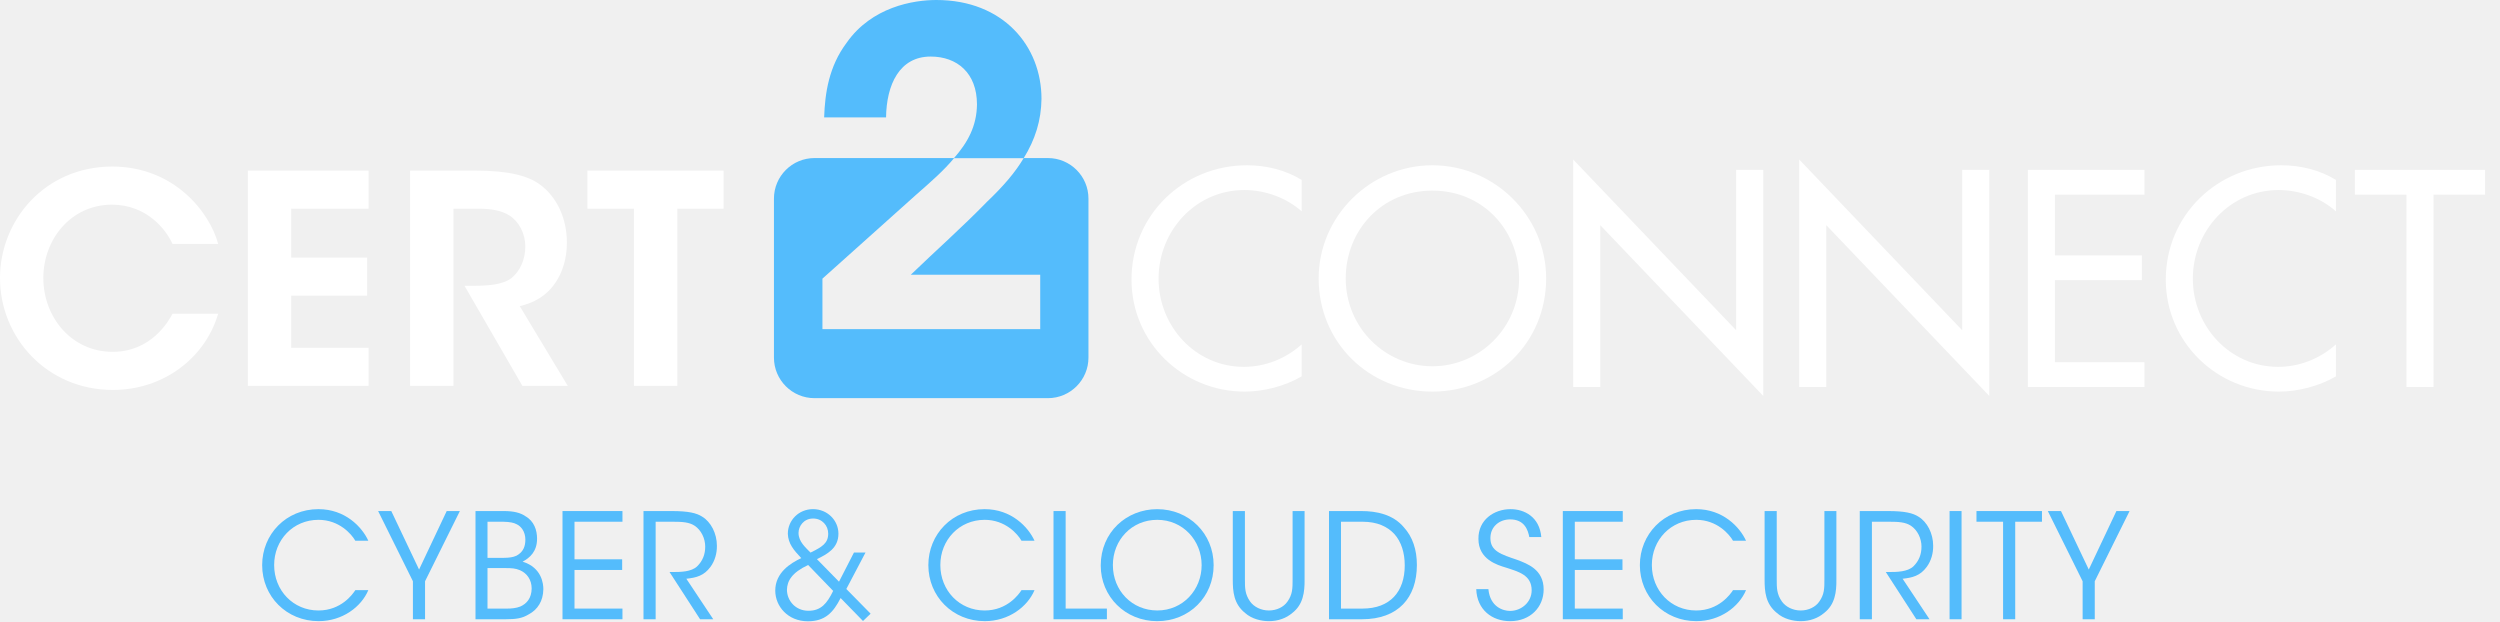
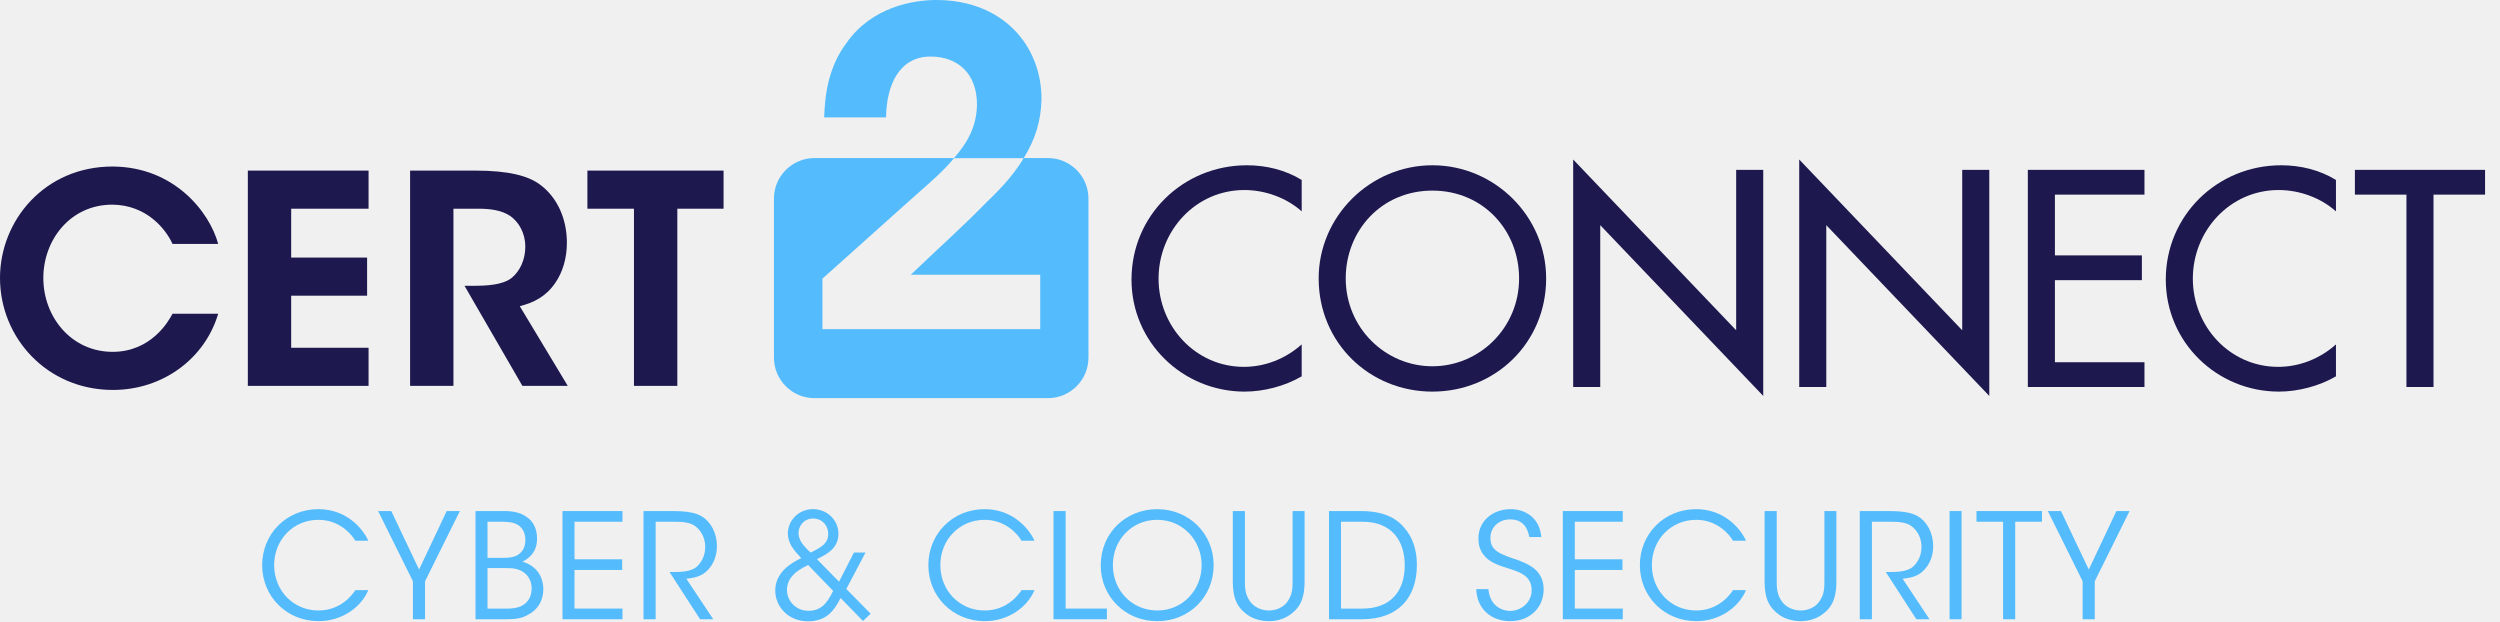
- <svg xmlns="http://www.w3.org/2000/svg" id="Layer_1" width="185" height="46" viewBox="0 0 185 46" style="background-color: #232153;">
+ <svg xmlns="http://www.w3.org/2000/svg" id="Layer_1" width="185" height="46" viewBox="0 0 185 46">
  <defs>
-     <style>.cls-1,.cls-2{fill:#fff;}.cls-3{fill:#54bcfc;}.cls-2{font-family:Poppins-Bold, Poppins;font-size:220.322px;}.cls-4{isolation:isolate;}</style>
+     <style>.cls-1{fill:#1D194F;},.cls-2{fill:#fff;}.cls-3{fill:#54bcfc;}.cls-2{font-family:Poppins-Bold, Poppins;font-size:220.322px;}.cls-4{isolation:isolate;}</style>
  </defs>
  <g class="cls-4">
    <path class="cls-1" d="M96.325,15.64c-1.151-1.023-2.728-1.578-4.241-1.578-3.601,0-6.35,3.005-6.35,6.563,0,3.517,2.727,6.522,6.308,6.522,1.577,0,3.09-.596,4.283-1.663v2.365c-1.236,.725-2.813,1.13-4.219,1.13-4.582,0-8.375-3.644-8.375-8.289,0-4.752,3.815-8.46,8.545-8.46,1.406,0,2.834,.341,4.049,1.086v2.324Z" />
    <path class="cls-1" d="M112.413,20.604c0-3.537-2.643-6.499-6.415-6.499s-6.414,2.962-6.414,6.499c0,3.666,2.94,6.5,6.414,6.5s6.415-2.834,6.415-6.5m2.002,0c0,4.775-3.771,8.375-8.417,8.375s-8.417-3.6-8.417-8.375c0-4.602,3.814-8.374,8.417-8.374s8.417,3.772,8.417,8.374" />
    <polygon class="cls-1" points="116.415 11.804 128.476 24.44 128.476 12.57 130.48 12.57 130.48 29.299 118.418 16.662 118.418 28.638 116.415 28.638 116.415 11.804" />
    <polygon class="cls-1" points="133.142 11.804 145.203 24.44 145.203 12.57 147.207 12.57 147.207 29.299 135.145 16.662 135.145 28.638 133.142 28.638 133.142 11.804" />
    <polygon class="cls-1" points="150.06 12.57 158.691 12.57 158.691 14.403 152.064 14.403 152.064 18.899 158.499 18.899 158.499 20.732 152.064 20.732 152.064 26.805 158.691 26.805 158.691 28.638 150.06 28.638 150.06 12.57" />
    <path class="cls-1" d="M172.861,15.64c-1.15-1.023-2.727-1.578-4.241-1.578-3.6,0-6.35,3.005-6.35,6.563,0,3.517,2.728,6.522,6.308,6.522,1.577,0,3.09-.596,4.283-1.663v2.365c-1.236,.725-2.812,1.13-4.219,1.13-4.582,0-8.374-3.644-8.374-8.289,0-4.752,3.814-8.46,8.545-8.46,1.406,0,2.834,.341,4.048,1.086v2.324Z" />
    <polygon class="cls-1" points="180.08 28.638 178.077 28.638 178.077 14.403 174.262 14.403 174.262 12.57 183.895 12.57 183.895 14.403 180.08 14.403 180.08 28.638" />
    <path class="cls-1" d="M16.145,23.216c-.969,3.294-4.068,5.64-7.792,5.64C3.487,28.856,0,25.003,0,20.569c0-4.242,3.294-8.246,8.331-8.246,4.586,.021,7.19,3.402,7.814,5.727h-3.379c-.496-1.098-1.917-2.885-4.456-2.906-3.101,0-5.103,2.605-5.103,5.425,0,2.906,2.089,5.467,5.124,5.467,2.842,0,4.134-2.239,4.435-2.82h3.379Z" />
    <polygon class="cls-1" points="18.34 12.624 27.274 12.624 27.274 15.445 21.547 15.445 21.547 19.061 27.166 19.061 27.166 21.881 21.547 21.881 21.547 25.735 27.274 25.735 27.274 28.555 18.34 28.555 18.34 12.624" />
    <path class="cls-1" d="M30.347,12.624h4.822c2.476,0,3.897,.387,4.758,1.012,1.314,.948,2.023,2.561,2.023,4.327,0,1.163-.322,2.195-.86,2.972-.69,1.011-1.594,1.462-2.627,1.722l3.552,5.898h-3.358l-4.284-7.406h.624c1.055,0,2.195-.063,2.863-.58,.626-.518,1.013-1.357,1.013-2.326s-.474-1.851-1.185-2.304c-.581-.365-1.355-.494-2.26-.494h-1.873v13.11h-3.208V12.624Z" />
    <polygon class="cls-1" points="46.913 15.445 43.468 15.445 43.468 12.624 53.544 12.624 53.544 15.445 50.122 15.445 50.122 28.555 46.913 28.555 46.913 15.445" />
    <path class="cls-3" d="M69.285,0c-1.699,0-4.774,.512-6.633,3.163-1.314,1.756-1.602,3.705-1.666,5.526h4.582c.032-2.428,.992-4.504,3.3-4.504,1.955,0,3.428,1.214,3.428,3.545-.018,1.597-.682,2.817-1.706,3.974h5.163c.852-1.374,1.298-2.798,1.317-4.389,0-3.897-2.82-7.315-7.785-7.315" />
    <path class="cls-3" d="M76.976,24.356h-16.115v-3.737c2.308-2.076,4.614-4.12,6.92-6.197,1.087-.952,2.071-1.811,2.823-2.722h5.148c-.603,1.026-1.483,2.061-2.715,3.233-1.798,1.851-3.749,3.577-5.639,5.398h9.578v4.025Zm.567-12.66h-17.268c-1.658,0-3.003,1.344-3.003,3.002v11.763c0,1.658,1.345,3.003,3.003,3.003h17.268c1.658,0,3.003-1.345,3.003-3.003V14.698c0-1.658-1.345-3.002-3.003-3.002" />
  </g>
  <g>
    <path class="cls-3" d="M26.293,43.672c-.195,.303-1.05,1.504-2.727,1.504-1.861,0-3.279-1.472-3.279-3.365,0-1.861,1.407-3.344,3.279-3.344,1.547,0,2.456,1.071,2.727,1.547h.963c-.465-1.017-1.71-2.337-3.69-2.337-2.402,0-4.166,1.861-4.166,4.144,0,2.316,1.807,4.144,4.177,4.144,1.764,0,3.16-1.06,3.679-2.294h-.963Z" />
    <polygon class="cls-3" points="30.556 45.825 31.454 45.825 31.454 43.012 34.03 37.818 33.056 37.818 31.011 42.146 28.955 37.818 27.981 37.818 30.556 43.012 30.556 45.825" />
    <path class="cls-3" d="M36.075,42.038h1.288c.498,0,.768,.011,1.125,.162,.509,.227,.855,.703,.855,1.353-.011,.714-.368,1.125-.844,1.331-.292,.119-.649,.152-.974,.152h-1.45v-2.997Zm0-3.43h1.158c.519,.011,.79,.076,.995,.184,.335,.151,.649,.552,.649,1.136,0,.487-.141,.909-.649,1.19-.249,.119-.573,.162-.941,.162h-1.212v-2.673Zm-.887,7.217h2.207c.79,0,1.244-.065,1.72-.357,.682-.357,1.082-1.006,1.093-1.872,0-.368-.097-1.591-1.536-2.034,.541-.281,1.071-.758,1.071-1.699,0-.627-.216-1.298-.866-1.666-.357-.249-.855-.379-1.58-.379h-2.11v8.007Z" />
    <polygon class="cls-3" points="41.625 45.825 46.062 45.825 46.062 45.035 42.513 45.035 42.513 42.178 46.04 42.178 46.04 41.389 42.513 41.389 42.513 38.608 46.062 38.608 46.062 37.818 41.625 37.818 41.625 45.825" />
    <path class="cls-3" d="M47.62,45.825h.898v-7.217h1.255c.725,0,1.223,.032,1.623,.292,.498,.325,.79,.952,.79,1.547,0,.573-.184,1.06-.606,1.471-.433,.4-1.212,.411-1.775,.411h-.26l2.261,3.495h.974l-1.991-2.997c.736-.076,1.309-.227,1.785-.876,.335-.454,.487-1.028,.476-1.569,0-.909-.444-1.764-1.093-2.153-.411-.26-.995-.411-2.251-.411h-2.088v8.007Z" />
    <path class="cls-3" d="M61.654,43.726c-.454,.93-.898,1.471-1.829,1.471-.941,0-1.58-.725-1.591-1.547,.011-.649,.357-1.277,1.569-1.84l1.85,1.915Zm-1.482-5.356c.671,0,1.115,.53,1.115,1.115,0,.714-.444,.985-1.309,1.407-.379-.39-.887-.822-.887-1.45,0-.519,.4-1.071,1.071-1.071h.011Zm3.019,2.521l-1.104,2.153-1.634-1.667c.747-.368,1.591-.801,1.591-1.883,0-.985-.812-1.818-1.883-1.818-1.06,0-1.861,.833-1.861,1.818,.022,.747,.454,1.233,.995,1.807-.79,.368-1.926,1.071-1.926,2.402,0,1.169,.941,2.272,2.413,2.272,1.288,0,1.883-.66,2.424-1.72l1.656,1.699,.563-.541-1.796-1.829,1.417-2.694h-.855Z" />
    <path class="cls-3" d="M75.591,43.672c-.195,.303-1.05,1.504-2.727,1.504-1.861,0-3.279-1.472-3.279-3.365,0-1.861,1.407-3.344,3.279-3.344,1.547,0,2.456,1.071,2.727,1.547h.963c-.465-1.017-1.71-2.337-3.69-2.337-2.402,0-4.166,1.861-4.166,4.144,0,2.316,1.807,4.144,4.177,4.144,1.764,0,3.16-1.06,3.679-2.294h-.963Z" />
    <polygon class="cls-3" points="77.96 45.825 81.91 45.825 81.91 45.035 78.858 45.035 78.858 37.818 77.96 37.818 77.96 45.825" />
    <path class="cls-3" d="M82.353,41.811c0-1.85,1.396-3.344,3.279-3.344,1.904,0,3.289,1.526,3.289,3.354s-1.385,3.354-3.279,3.354c-1.872,0-3.289-1.472-3.289-3.354v-.011Zm-.898,.043c0,2.283,1.807,4.112,4.177,4.112s4.177-1.796,4.177-4.144-1.829-4.144-4.177-4.144c-2.261,0-4.177,1.699-4.177,4.166v.011Z" />
    <path class="cls-3" d="M91.226,37.818v5.075c0,.876,.065,1.785,.909,2.467,.498,.444,1.201,.606,1.764,.606,.693,0,1.288-.227,1.731-.606,.801-.617,.92-1.536,.909-2.467v-5.075h-.887v5.075c0,.628,0,1.093-.379,1.623-.271,.4-.801,.66-1.374,.66-.584,0-1.115-.271-1.396-.671-.379-.541-.379-1.006-.379-1.612v-5.075h-.898Z" />
    <path class="cls-3" d="M99.233,38.608h1.591c1.093,0,1.839,.357,2.348,.898,.53,.584,.779,1.407,.779,2.337,0,1.926-1.071,3.192-3.127,3.192h-1.591v-6.427Zm-.887,7.217h2.435c2.694,0,4.068-1.601,4.068-4.014,0-1.136-.314-2.077-.963-2.792-.801-.952-2.013-1.201-3.149-1.201h-2.391v8.007Z" />
    <path class="cls-3" d="M109.242,43.596c.054,1.526,1.169,2.37,2.51,2.37,1.493,0,2.478-1.039,2.478-2.348,0-1.472-1.19-1.894-1.948-2.186-1.212-.411-2.002-.649-1.991-1.623,0-.833,.66-1.374,1.461-1.374,1.06,0,1.32,.79,1.417,1.309h.887c-.13-1.515-1.277-2.067-2.272-2.067-1.223,0-2.402,.79-2.38,2.207,0,1.515,1.396,1.926,2.045,2.121,.931,.303,1.894,.552,1.894,1.677,0,.887-.768,1.526-1.601,1.526-.498,0-1.472-.281-1.601-1.612h-.898Z" />
    <polygon class="cls-3" points="115.648 45.825 120.084 45.825 120.084 45.035 116.535 45.035 116.535 42.178 120.063 42.178 120.063 41.389 116.535 41.389 116.535 38.608 120.084 38.608 120.084 37.818 115.648 37.818 115.648 45.825" />
    <path class="cls-3" d="M128.243,43.672c-.195,.303-1.05,1.504-2.727,1.504-1.861,0-3.279-1.472-3.279-3.365,0-1.861,1.407-3.344,3.279-3.344,1.547,0,2.456,1.071,2.727,1.547h.963c-.465-1.017-1.71-2.337-3.69-2.337-2.402,0-4.166,1.861-4.166,4.144,0,2.316,1.807,4.144,4.177,4.144,1.764,0,3.16-1.06,3.679-2.294h-.963Z" />
    <path class="cls-3" d="M130.58,37.818v5.075c0,.876,.065,1.785,.909,2.467,.498,.444,1.201,.606,1.764,.606,.693,0,1.288-.227,1.731-.606,.801-.617,.92-1.536,.909-2.467v-5.075h-.887v5.075c0,.628,0,1.093-.379,1.623-.271,.4-.801,.66-1.374,.66-.584,0-1.115-.271-1.396-.671-.379-.541-.379-1.006-.379-1.612v-5.075h-.898Z" />
    <path class="cls-3" d="M137.624,45.825h.898v-7.217h1.255c.725,0,1.223,.032,1.623,.292,.498,.325,.79,.952,.79,1.547,0,.573-.184,1.06-.606,1.471-.433,.4-1.212,.411-1.775,.411h-.26l2.261,3.495h.974l-1.991-2.997c.736-.076,1.309-.227,1.785-.876,.335-.454,.487-1.028,.476-1.569,0-.909-.444-1.764-1.093-2.153-.411-.26-.995-.411-2.251-.411h-2.088v8.007Z" />
    <rect class="cls-3" x="144.268" y="37.818" width=".887" height="8.007" />
    <polygon class="cls-3" points="148.228 45.825 149.126 45.825 149.126 38.608 151.106 38.608 151.106 37.818 146.259 37.818 146.259 38.608 148.228 38.608 148.228 45.825" />
    <polygon class="cls-3" points="154.114 45.825 155.012 45.825 155.012 43.012 157.588 37.818 156.614 37.818 154.569 42.146 152.513 37.818 151.539 37.818 154.114 43.012 154.114 45.825" />
  </g>
  <text class="cls-2" transform="translate(-137.445 -57.253)">
    <tspan x="0" y="0">Pubs » Blog</tspan>
  </text>
</svg>
